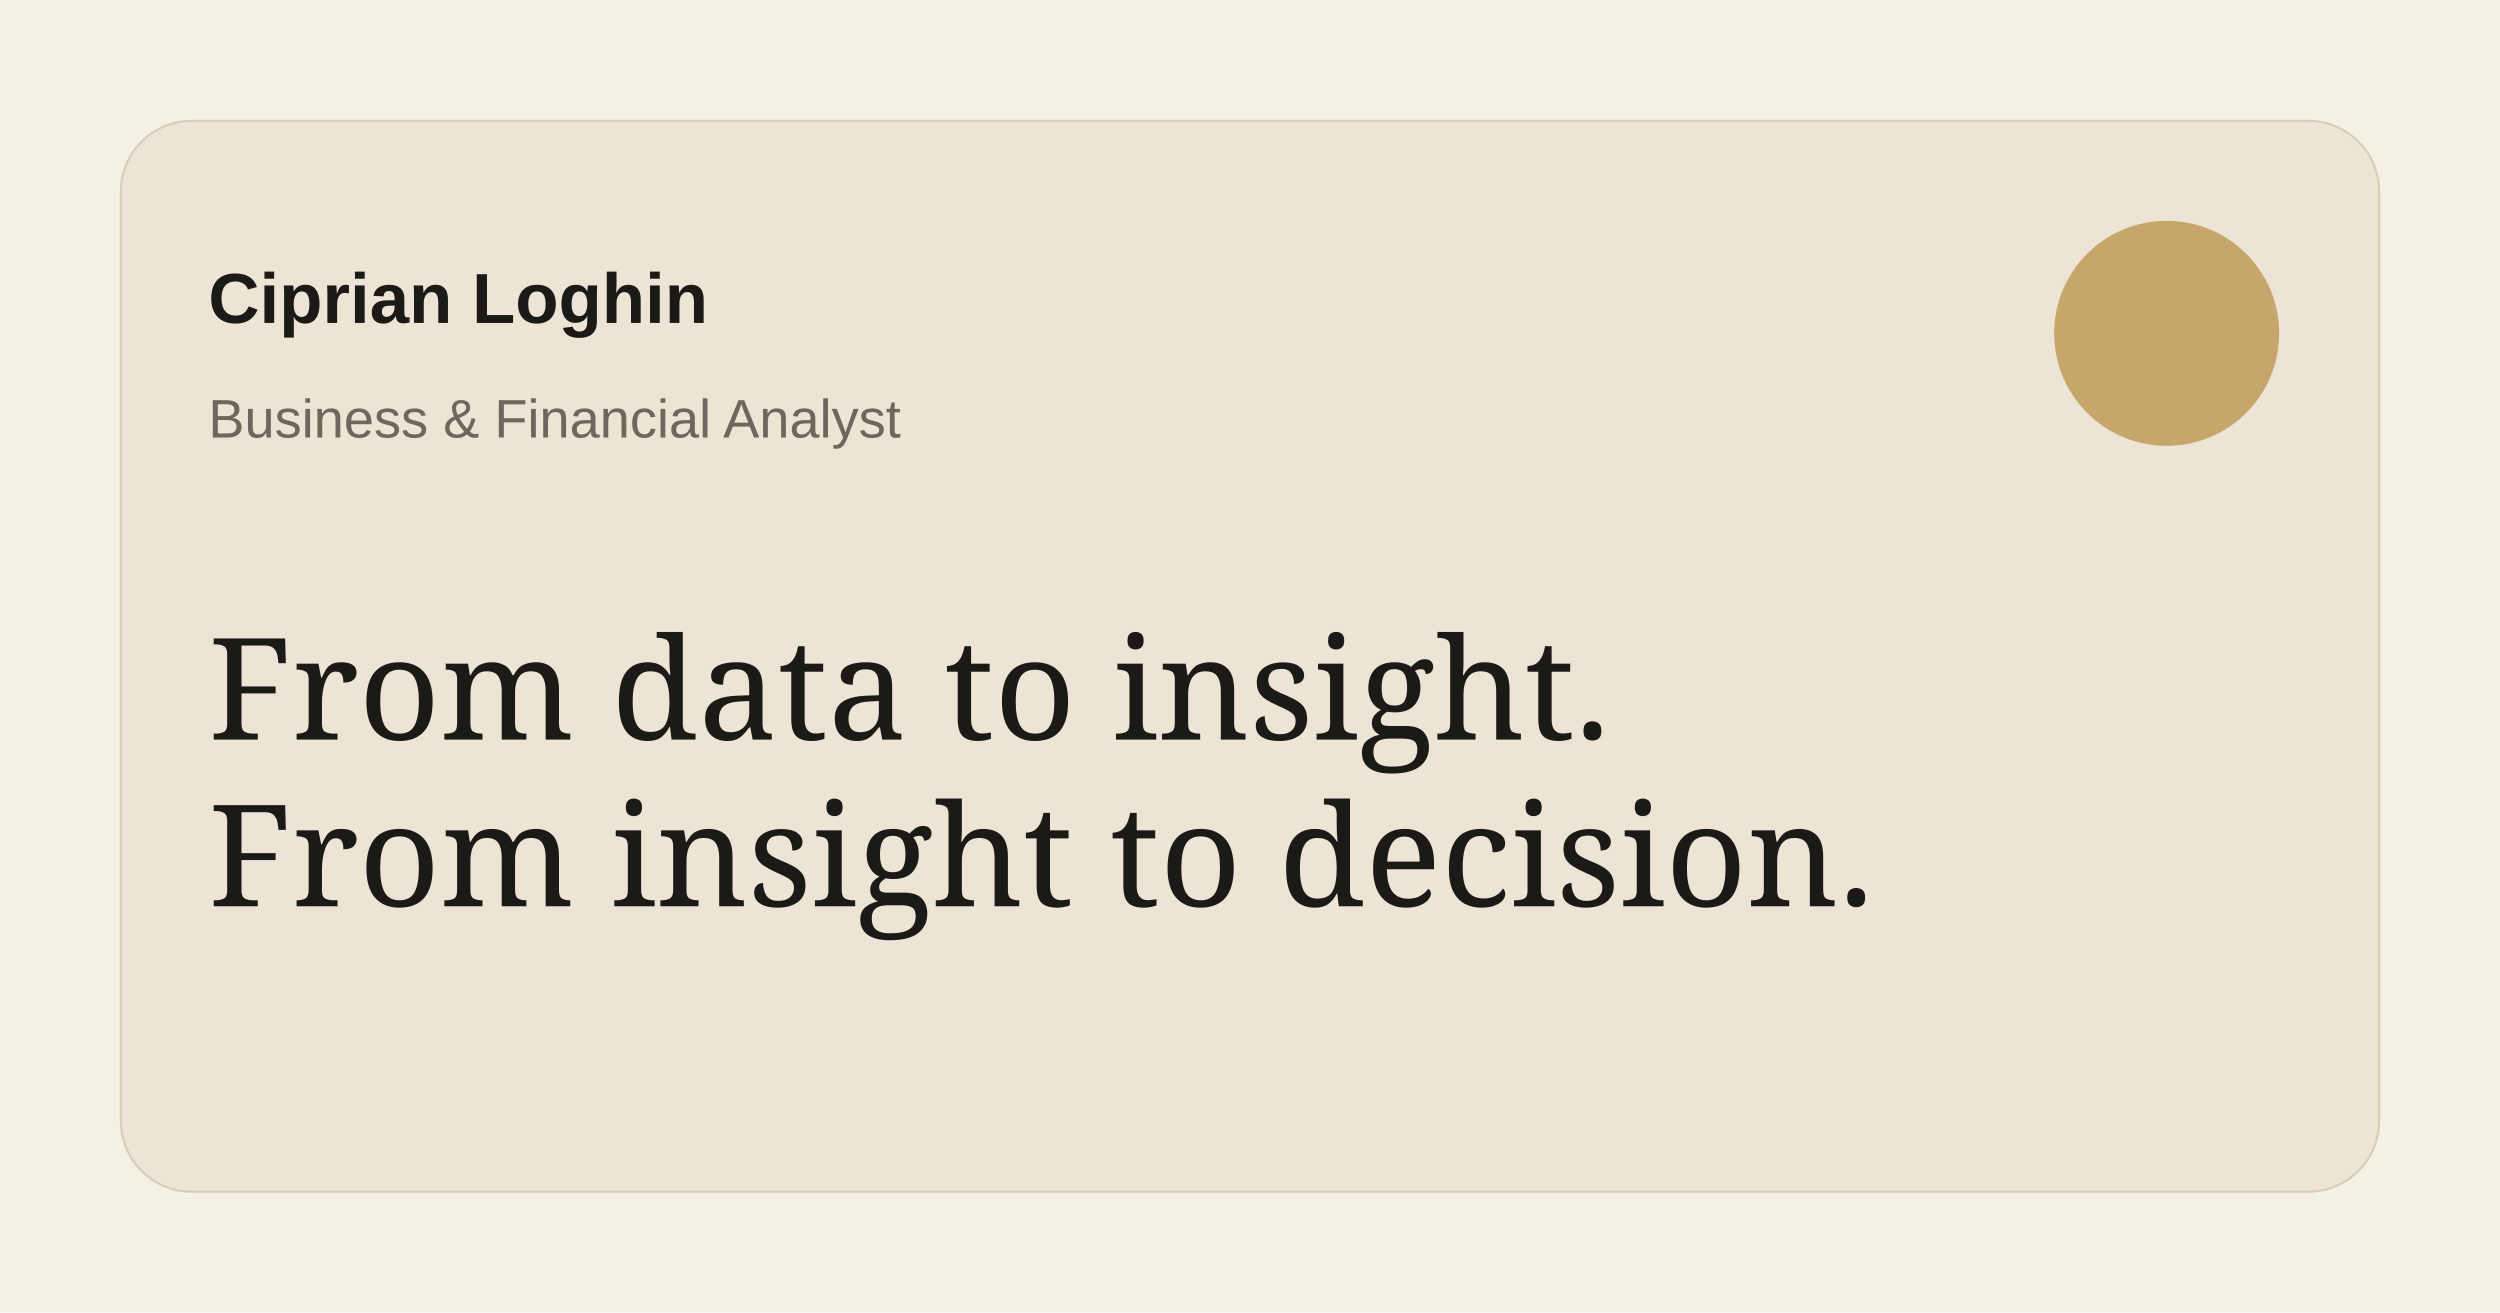
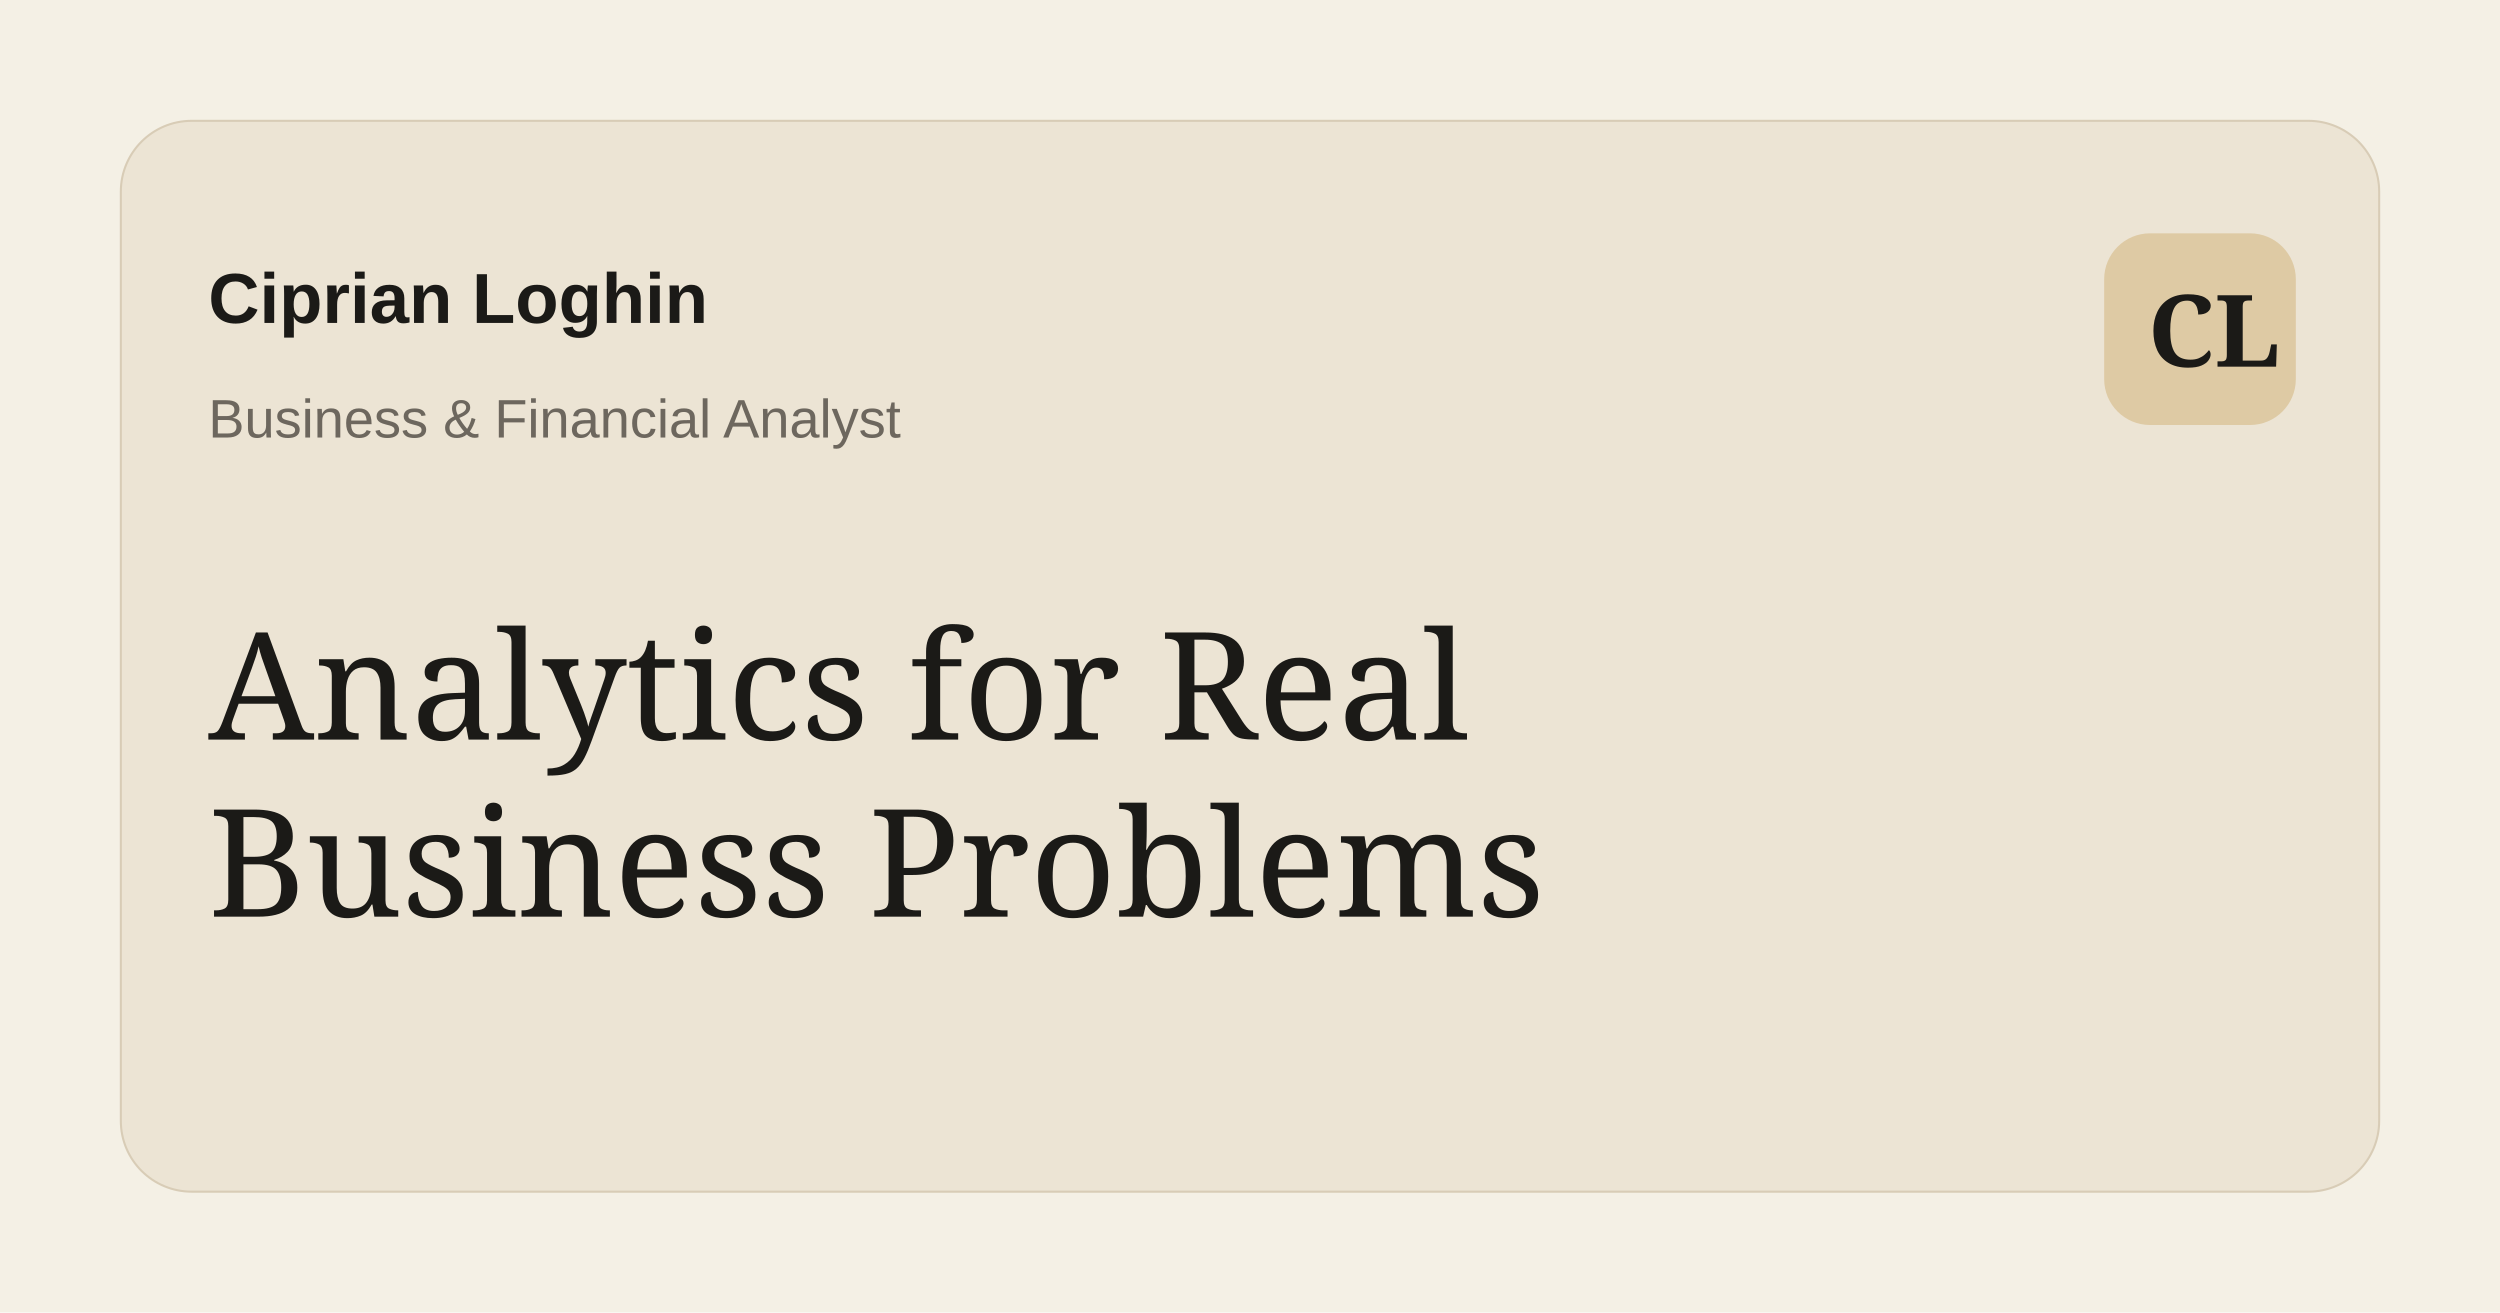
<svg xmlns="http://www.w3.org/2000/svg" viewBox="0 0 1200 630">
  <rect width="1200" height="630" fill="#f4f0e5" />
  <rect x="58" y="58" width="1084" height="514" rx="34" fill="#ece4d4" stroke="#d8ccb6" />
  <text x="100" y="155" fill="#1b1a17" font-family="Arial, sans-serif" font-size="34" font-weight="600">Ciprian Loghin</text>
  <text x="100" y="210" fill="#6d675e" font-family="Arial, sans-serif" font-size="26">Business &amp; Financial Analyst</text>
-   <text x="100" y="355" fill="#1b1a17" font-family="Georgia, serif" font-size="68">From data to insight.</text>
-   <text x="100" y="435" fill="#1b1a17" font-family="Georgia, serif" font-size="68">From insight to decision.</text>
-   <circle cx="1040" cy="160" r="54" fill="#c6a66b" />
+   <text x="100" y="355" fill="#1b1a17" font-family="Georgia, serif" font-size="72">Analytics for Real</text>
+   <text x="100" y="440" fill="#1b1a17" font-family="Georgia, serif" font-size="72">Business Problems</text>
+   <rect x="1010" y="112" width="92" height="92" rx="22" fill="#decaa4" />
+   <text x="1031" y="176" fill="#1b1a17" font-family="Georgia, serif" font-size="48" font-weight="700">CL</text>
</svg>
